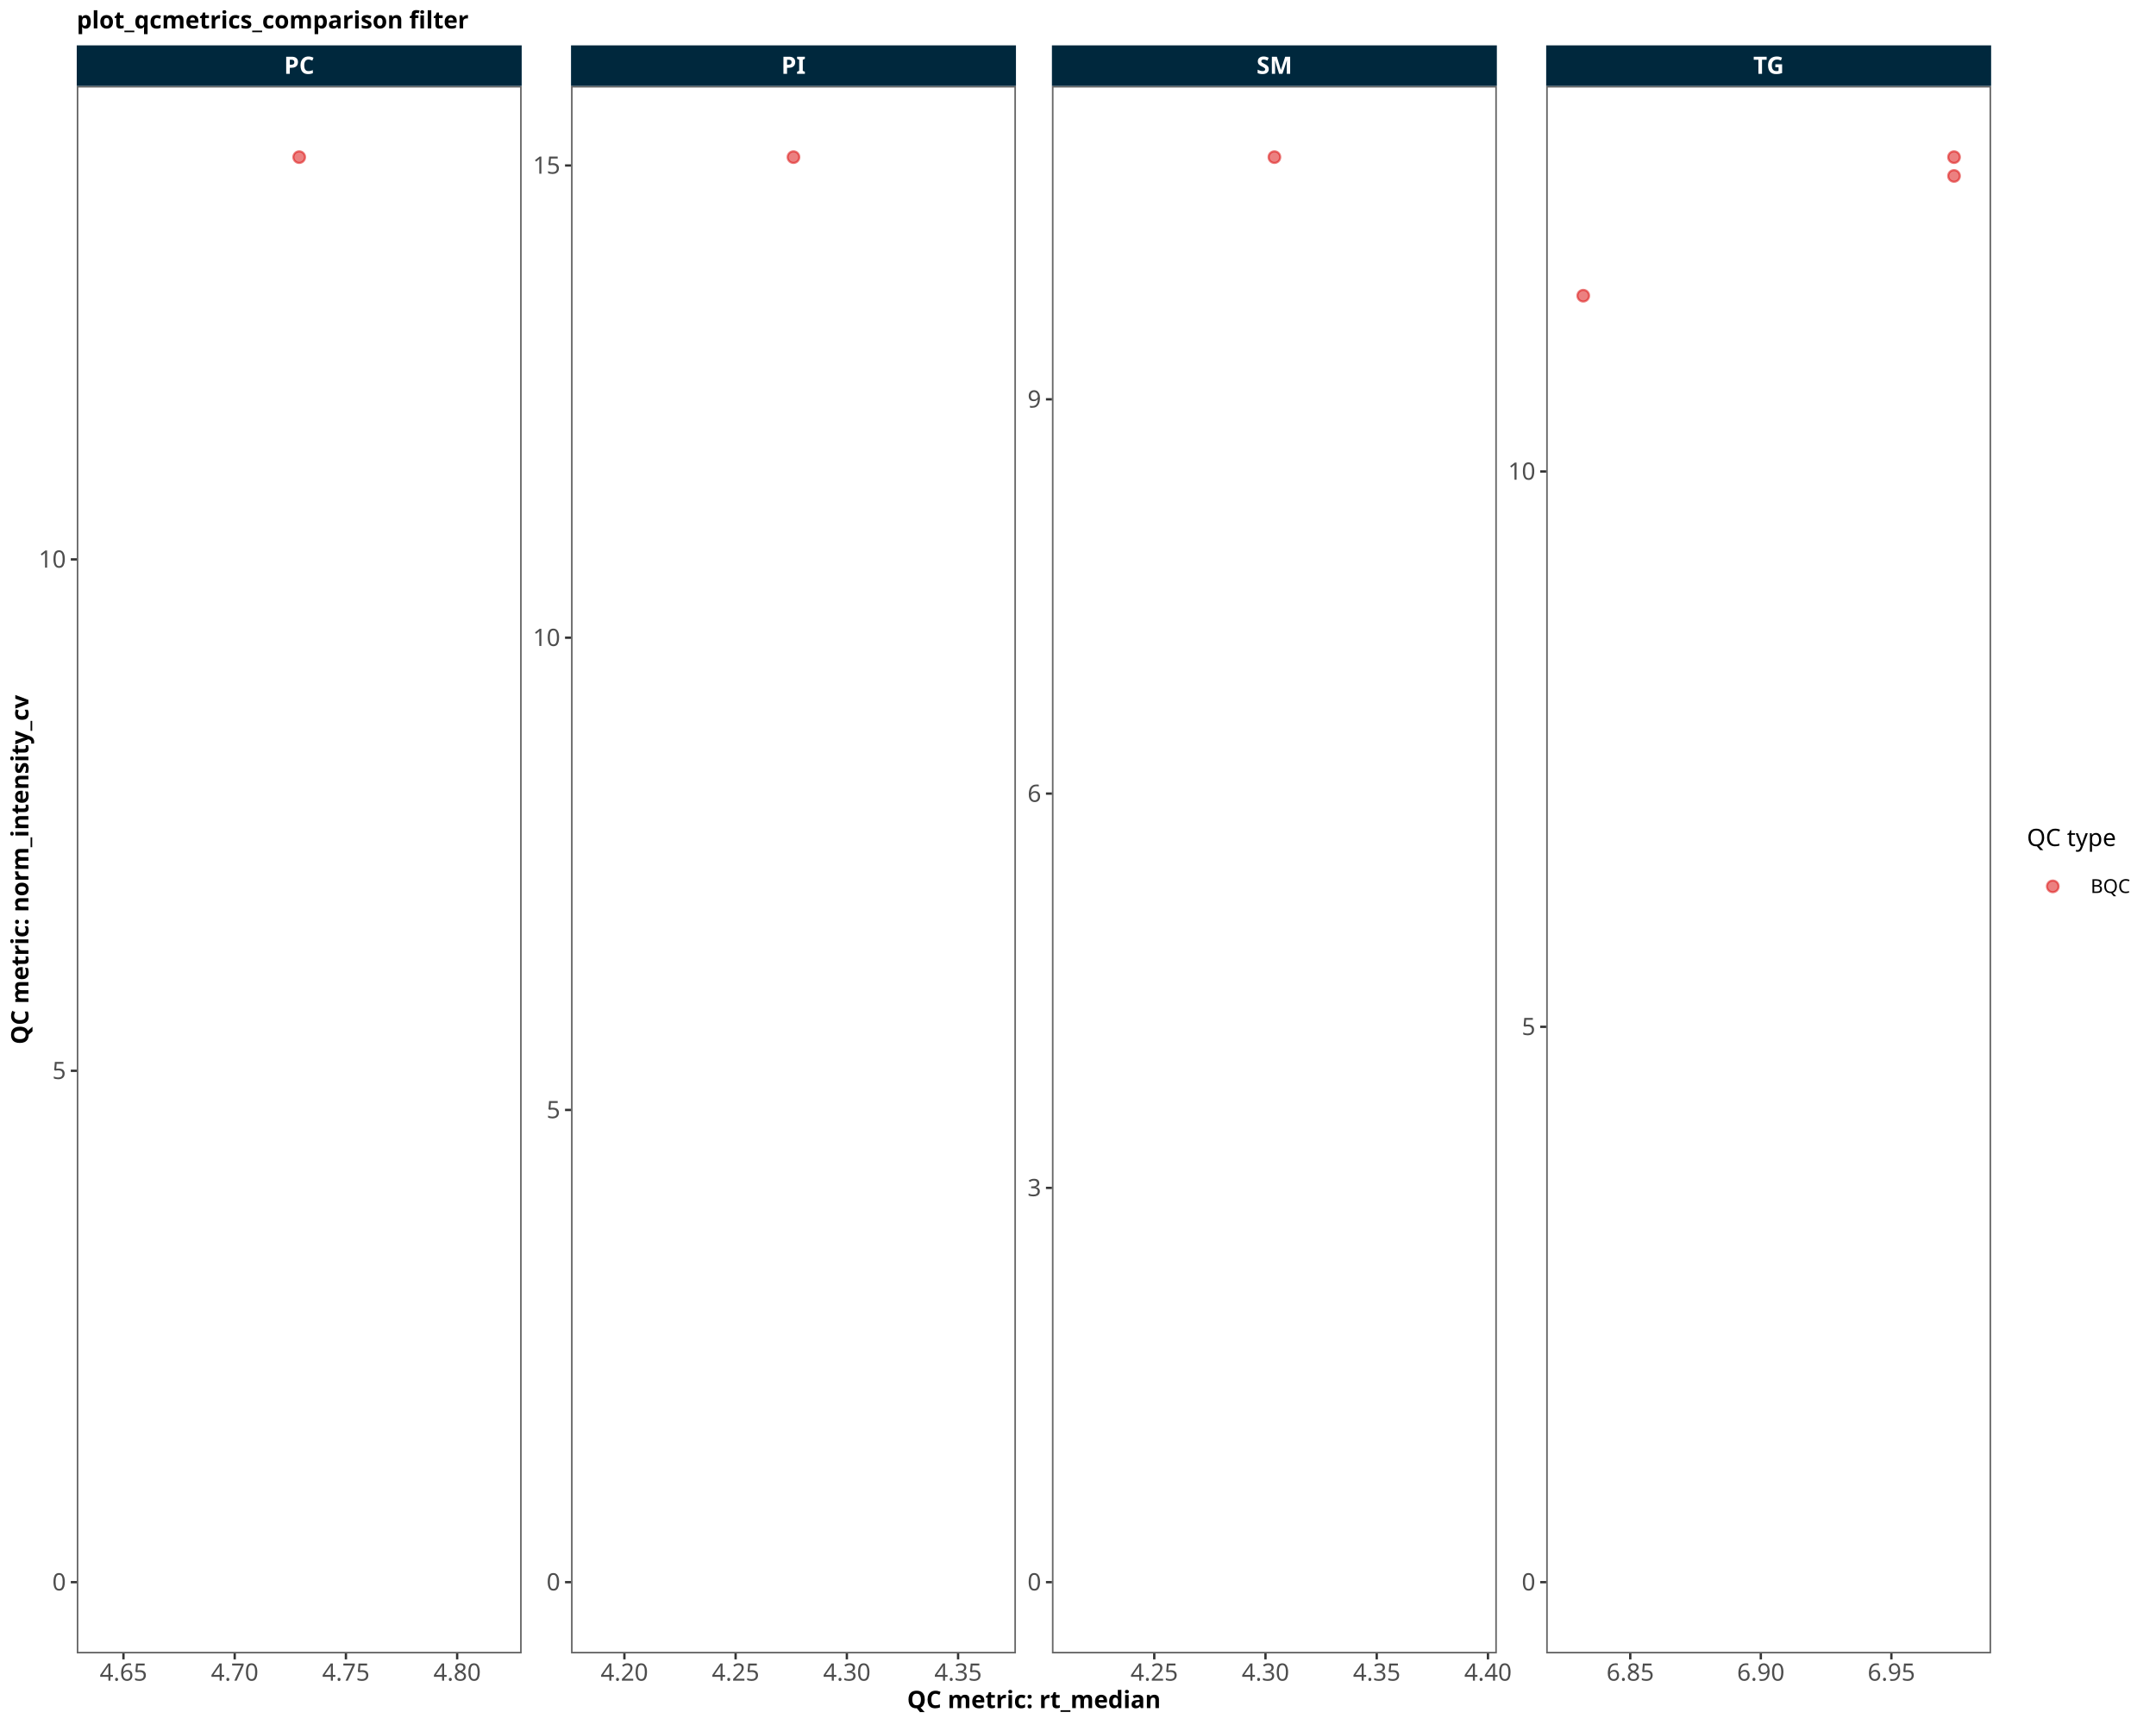
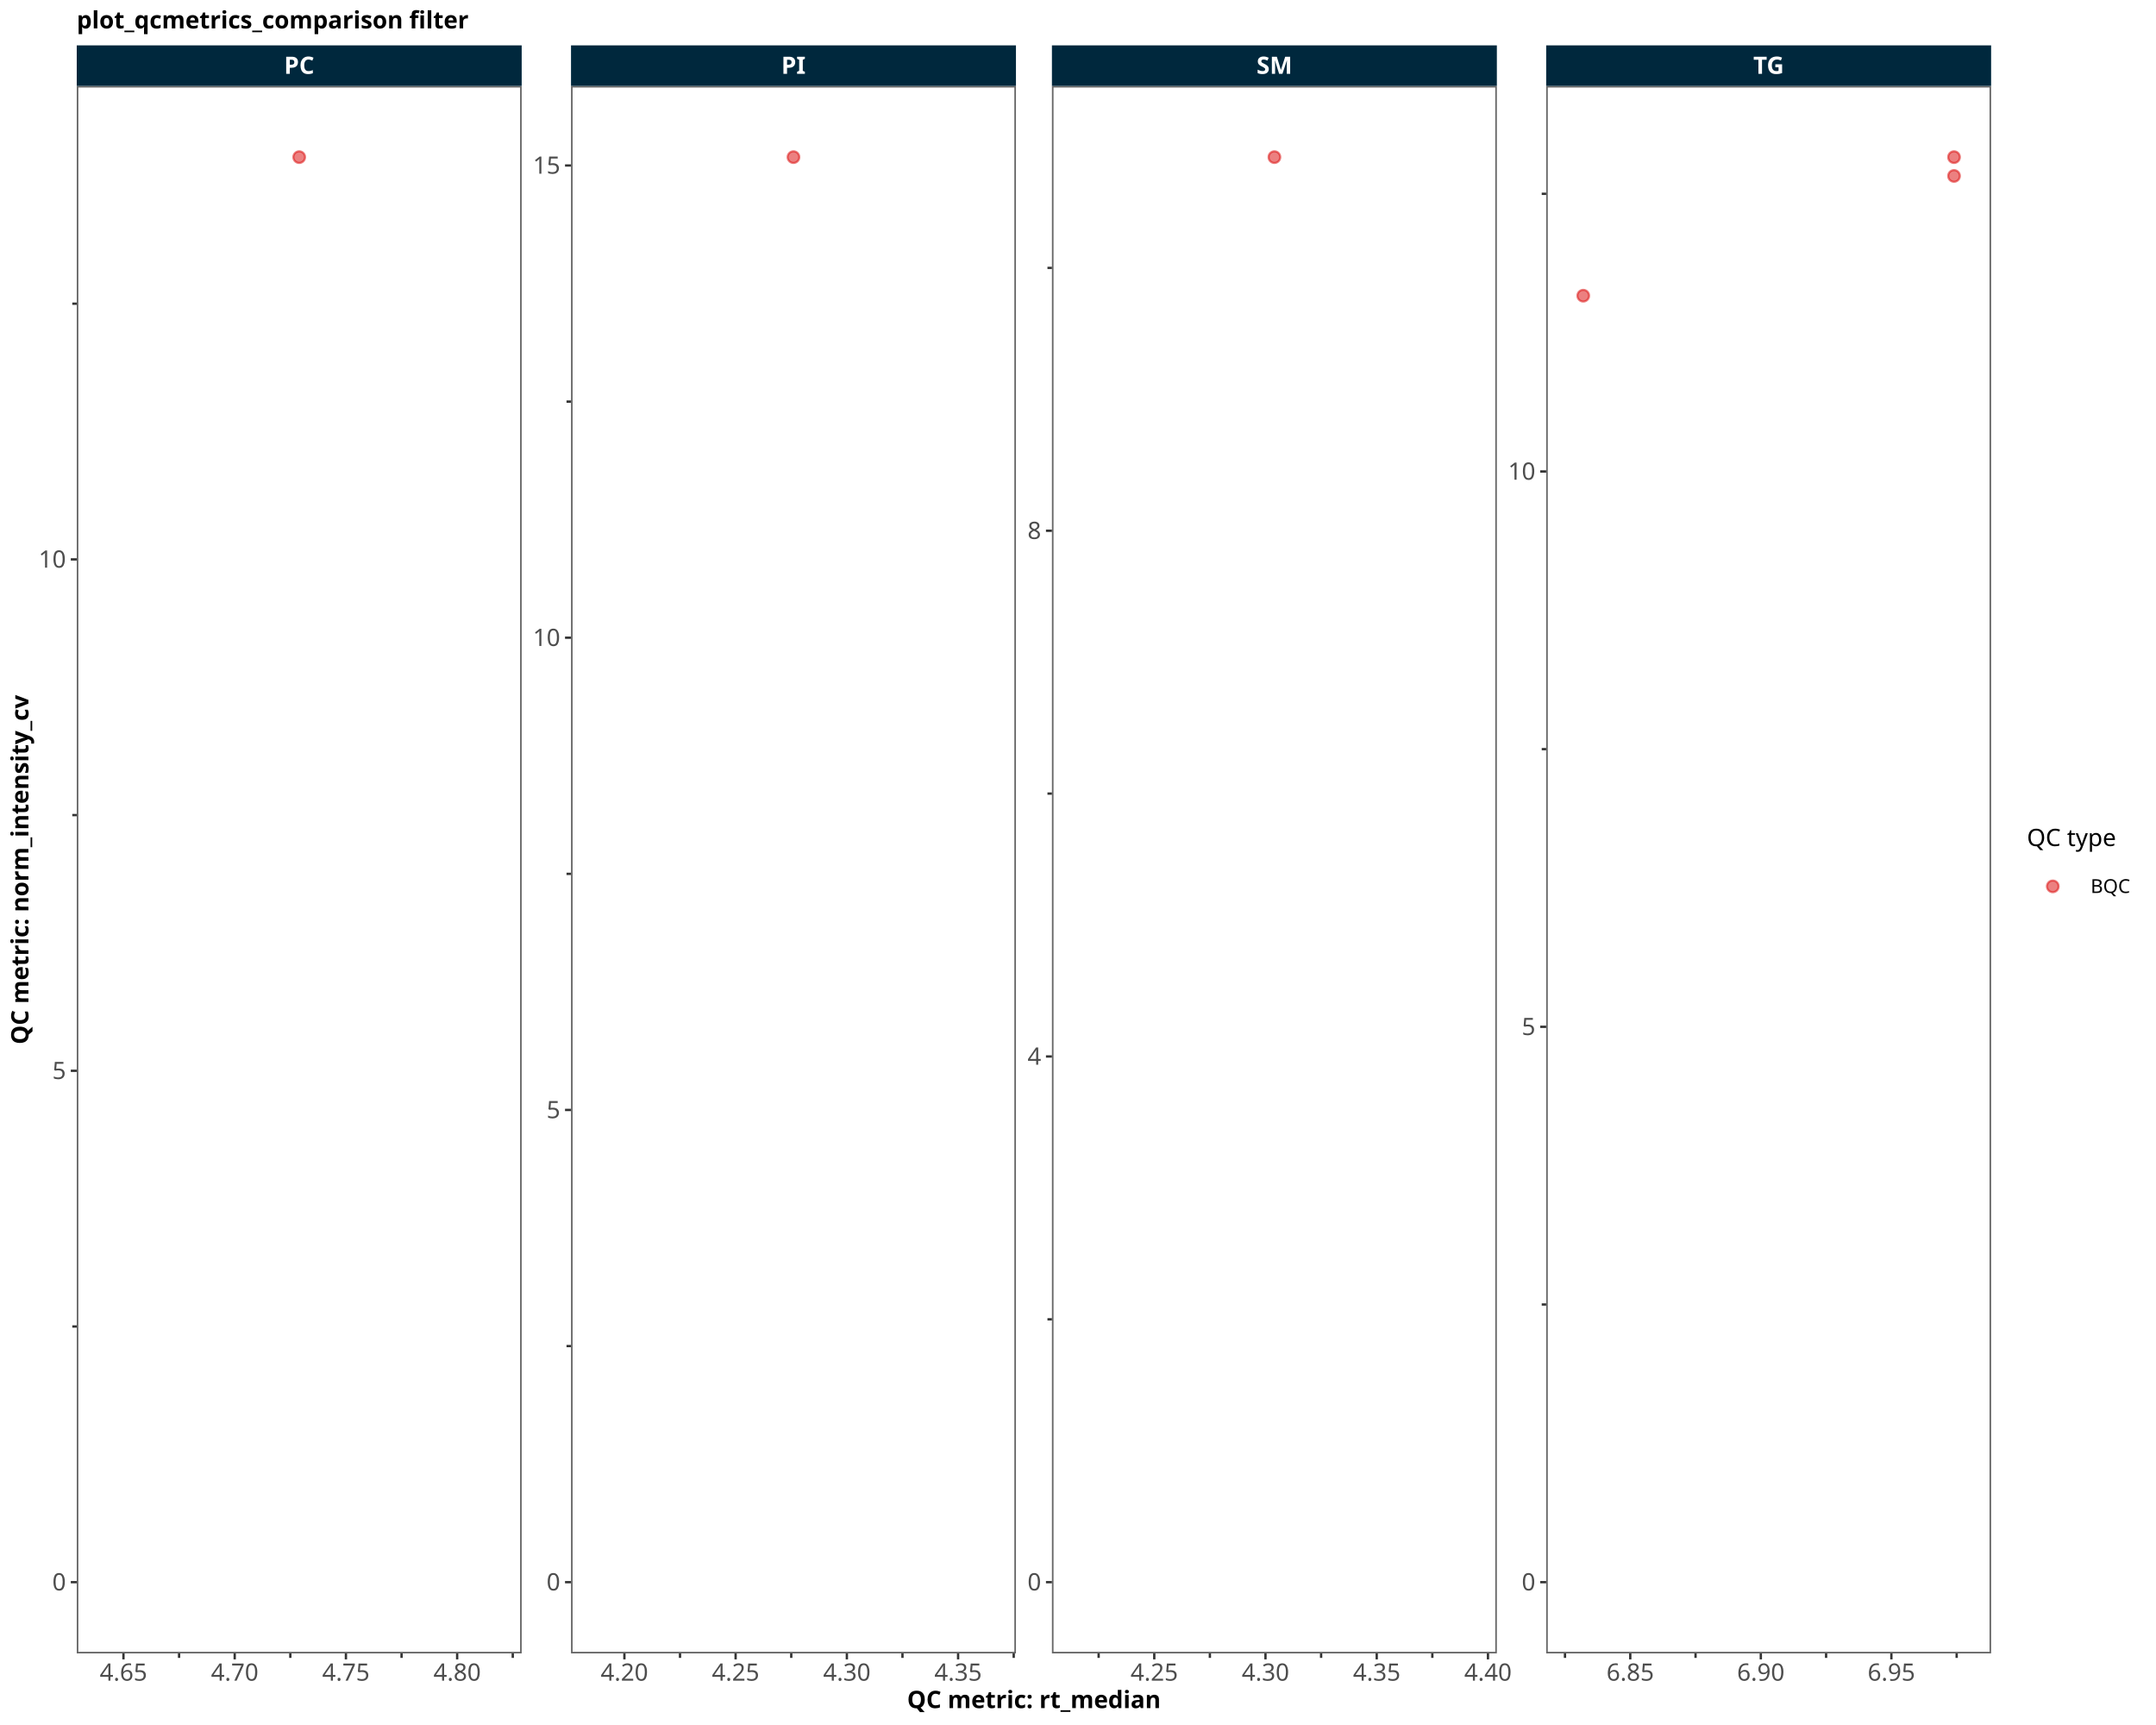
<svg xmlns="http://www.w3.org/2000/svg" class="svglite" data-engine-version="2.0" width="720.00pt" height="576.00pt" viewBox="0 0 720.00 576.00">
  <defs>
    <style type="text/css">
    .svglite line, .svglite polyline, .svglite polygon, .svglite path, .svglite rect, .svglite circle {
      fill: none;
      stroke: #000000;
      stroke-linecap: round;
      stroke-linejoin: round;
      stroke-miterlimit: 10.00;
    }
  </style>
  </defs>
  <rect width="100%" height="100%" style="stroke: none; fill: #FFFFFF;" />
  <defs>
    <clipPath id="cpMC4wMHw3MjAuMDB8MC4wMHw1NzYuMDA=">
      <rect x="0.00" y="0.00" width="720.00" height="576.00" />
    </clipPath>
  </defs>
  <g clip-path="url(#cpMC4wMHw3MjAuMDB8MC4wMHw1NzYuMDA=)">
    <rect x="-0" y="0.00" width="720.00" height="576.00" style="stroke-width: 0.78; stroke: #FFFFFF; fill: #FFFFFF;" />
  </g>
  <defs>
    <clipPath id="cpMjUuNjN8MTc0LjIyfDI4LjY4fDU1Mi4xMA==">
      <rect x="25.63" y="28.68" width="148.59" height="523.42" />
    </clipPath>
  </defs>
  <g clip-path="url(#cpMjUuNjN8MTc0LjIyfDI4LjY4fDU1Mi4xMA==)">
    <rect x="25.63" y="28.68" width="148.59" height="523.42" style="stroke-width: 0.78; stroke: none; fill: #FFFFFF;" />
    <polyline points="25.63,442.93 174.22,442.93 " style="stroke-width: 0.001; stroke: #EBEBEB; stroke-linecap: butt;" />
    <polyline points="25.63,272.17 174.22,272.17 " style="stroke-width: 0.001; stroke: #EBEBEB; stroke-linecap: butt;" />
    <polyline points="25.63,101.41 174.22,101.41 " style="stroke-width: 0.001; stroke: #EBEBEB; stroke-linecap: butt;" />
    <polyline points="59.80,552.10 59.80,28.68 " style="stroke-width: 0.001; stroke: #EBEBEB; stroke-linecap: butt;" />
    <polyline points="96.95,552.10 96.95,28.68 " style="stroke-width: 0.001; stroke: #EBEBEB; stroke-linecap: butt;" />
    <polyline points="134.10,552.10 134.10,28.68 " style="stroke-width: 0.001; stroke: #EBEBEB; stroke-linecap: butt;" />
    <polyline points="171.24,552.10 171.24,28.68 " style="stroke-width: 0.001; stroke: #EBEBEB; stroke-linecap: butt;" />
    <polyline points="25.63,528.31 174.22,528.31 " style="stroke-width: 0.002; stroke: #EBEBEB; stroke-linecap: butt;" />
    <polyline points="25.63,357.55 174.22,357.55 " style="stroke-width: 0.002; stroke: #EBEBEB; stroke-linecap: butt;" />
    <polyline points="25.63,186.79 174.22,186.79 " style="stroke-width: 0.002; stroke: #EBEBEB; stroke-linecap: butt;" />
    <polyline points="41.23,552.10 41.23,28.68 " style="stroke-width: 0.002; stroke: #EBEBEB; stroke-linecap: butt;" />
    <polyline points="78.38,552.10 78.38,28.68 " style="stroke-width: 0.002; stroke: #EBEBEB; stroke-linecap: butt;" />
    <polyline points="115.52,552.10 115.52,28.68 " style="stroke-width: 0.002; stroke: #EBEBEB; stroke-linecap: butt;" />
    <polyline points="152.67,552.10 152.67,28.68 " style="stroke-width: 0.002; stroke: #EBEBEB; stroke-linecap: butt;" />
    <circle cx="99.92" cy="52.47" r="1.95" style="stroke-width: 0.71; stroke: #DB0202; stroke-opacity: 0.50; fill: #DB0202; fill-opacity: 0.50;" />
    <rect x="25.63" y="28.68" width="148.59" height="523.42" style="stroke-width: 1.07; stroke: #666666;" />
  </g>
  <g clip-path="url(#cpMC4wMHw3MjAuMDB8MC4wMHw1NzYuMDA=)">
</g>
  <defs>
    <clipPath id="cpMTkwLjY5fDMzOS4yN3wyOC42OHw1NTIuMTA=">
      <rect x="190.69" y="28.68" width="148.59" height="523.42" />
    </clipPath>
  </defs>
  <g clip-path="url(#cpMTkwLjY5fDMzOS4yN3wyOC42OHw1NTIuMTA=)">
    <rect x="190.69" y="28.68" width="148.59" height="523.42" style="stroke-width: 0.78; stroke: none; fill: #FFFFFF;" />
    <polyline points="190.69,449.47 339.27,449.47 " style="stroke-width: 0.001; stroke: #EBEBEB; stroke-linecap: butt;" />
    <polyline points="190.69,291.79 339.27,291.79 " style="stroke-width: 0.001; stroke: #EBEBEB; stroke-linecap: butt;" />
    <polyline points="190.69,134.10 339.27,134.10 " style="stroke-width: 0.001; stroke: #EBEBEB; stroke-linecap: butt;" />
    <polyline points="227.09,552.10 227.09,28.68 " style="stroke-width: 0.001; stroke: #EBEBEB; stroke-linecap: butt;" />
    <polyline points="264.24,552.10 264.24,28.68 " style="stroke-width: 0.001; stroke: #EBEBEB; stroke-linecap: butt;" />
    <polyline points="301.38,552.10 301.38,28.68 " style="stroke-width: 0.001; stroke: #EBEBEB; stroke-linecap: butt;" />
    <polyline points="338.53,552.10 338.53,28.68 " style="stroke-width: 0.001; stroke: #EBEBEB; stroke-linecap: butt;" />
    <polyline points="190.69,528.31 339.27,528.31 " style="stroke-width: 0.002; stroke: #EBEBEB; stroke-linecap: butt;" />
    <polyline points="190.69,370.63 339.27,370.63 " style="stroke-width: 0.002; stroke: #EBEBEB; stroke-linecap: butt;" />
    <polyline points="190.69,212.94 339.27,212.94 " style="stroke-width: 0.002; stroke: #EBEBEB; stroke-linecap: butt;" />
    <polyline points="190.69,55.26 339.27,55.26 " style="stroke-width: 0.002; stroke: #EBEBEB; stroke-linecap: butt;" />
    <polyline points="208.52,552.10 208.52,28.68 " style="stroke-width: 0.002; stroke: #EBEBEB; stroke-linecap: butt;" />
    <polyline points="245.66,552.10 245.66,28.68 " style="stroke-width: 0.002; stroke: #EBEBEB; stroke-linecap: butt;" />
    <polyline points="282.81,552.10 282.81,28.68 " style="stroke-width: 0.002; stroke: #EBEBEB; stroke-linecap: butt;" />
    <polyline points="319.96,552.10 319.96,28.68 " style="stroke-width: 0.002; stroke: #EBEBEB; stroke-linecap: butt;" />
    <circle cx="264.98" cy="52.47" r="1.95" style="stroke-width: 0.71; stroke: #DB0202; stroke-opacity: 0.50; fill: #DB0202; fill-opacity: 0.50;" />
    <rect x="190.69" y="28.68" width="148.59" height="523.42" style="stroke-width: 1.07; stroke: #666666;" />
  </g>
  <g clip-path="url(#cpMC4wMHw3MjAuMDB8MC4wMHw1NzYuMDA=)">
</g>
  <defs>
    <clipPath id="cpMzUxLjI5fDQ5OS44OHwyOC42OHw1NTIuMTA=">
      <rect x="351.29" y="28.68" width="148.59" height="523.42" />
    </clipPath>
  </defs>
  <g clip-path="url(#cpMzUxLjI5fDQ5OS44OHwyOC42OHw1NTIuMTA=)">
    <rect x="351.29" y="28.68" width="148.59" height="523.42" style="stroke-width: 0.78; stroke: none; fill: #FFFFFF;" />
-     <polyline points="351.29,462.48 499.88,462.48 " style="stroke-width: 0.001; stroke: #EBEBEB; stroke-linecap: butt;" />
-     <polyline points="351.29,330.82 499.88,330.82 " style="stroke-width: 0.001; stroke: #EBEBEB; stroke-linecap: butt;" />
-     <polyline points="351.29,199.16 499.88,199.16 " style="stroke-width: 0.001; stroke: #EBEBEB; stroke-linecap: butt;" />
-     <polyline points="351.29,67.51 499.88,67.51 " style="stroke-width: 0.001; stroke: #EBEBEB; stroke-linecap: butt;" />
+     <polyline points="351.29,440.54 499.88,440.54 " style="stroke-width: 0.001; stroke: #EBEBEB; stroke-linecap: butt;" />
+     <polyline points="351.29,264.99 499.88,264.99 " style="stroke-width: 0.001; stroke: #EBEBEB; stroke-linecap: butt;" />
+     <polyline points="351.29,89.45 499.88,89.45 " style="stroke-width: 0.001; stroke: #EBEBEB; stroke-linecap: butt;" />
    <polyline points="366.89,552.10 366.89,28.68 " style="stroke-width: 0.001; stroke: #EBEBEB; stroke-linecap: butt;" />
    <polyline points="404.04,552.10 404.04,28.68 " style="stroke-width: 0.001; stroke: #EBEBEB; stroke-linecap: butt;" />
    <polyline points="441.19,552.10 441.19,28.68 " style="stroke-width: 0.001; stroke: #EBEBEB; stroke-linecap: butt;" />
    <polyline points="478.33,552.10 478.33,28.68 " style="stroke-width: 0.001; stroke: #EBEBEB; stroke-linecap: butt;" />
    <polyline points="351.29,528.31 499.88,528.31 " style="stroke-width: 0.002; stroke: #EBEBEB; stroke-linecap: butt;" />
-     <polyline points="351.29,396.65 499.88,396.65 " style="stroke-width: 0.002; stroke: #EBEBEB; stroke-linecap: butt;" />
-     <polyline points="351.29,264.99 499.88,264.99 " style="stroke-width: 0.002; stroke: #EBEBEB; stroke-linecap: butt;" />
-     <polyline points="351.29,133.33 499.88,133.33 " style="stroke-width: 0.002; stroke: #EBEBEB; stroke-linecap: butt;" />
+     <polyline points="351.29,352.77 499.88,352.77 " style="stroke-width: 0.002; stroke: #EBEBEB; stroke-linecap: butt;" />
+     <polyline points="351.29,177.22 499.88,177.22 " style="stroke-width: 0.002; stroke: #EBEBEB; stroke-linecap: butt;" />
    <polyline points="385.47,552.10 385.47,28.68 " style="stroke-width: 0.002; stroke: #EBEBEB; stroke-linecap: butt;" />
    <polyline points="422.61,552.10 422.61,28.68 " style="stroke-width: 0.002; stroke: #EBEBEB; stroke-linecap: butt;" />
    <polyline points="459.76,552.10 459.76,28.68 " style="stroke-width: 0.002; stroke: #EBEBEB; stroke-linecap: butt;" />
    <polyline points="496.91,552.10 496.91,28.68 " style="stroke-width: 0.002; stroke: #EBEBEB; stroke-linecap: butt;" />
    <circle cx="425.59" cy="52.47" r="1.95" style="stroke-width: 0.71; stroke: #DB0202; stroke-opacity: 0.50; fill: #DB0202; fill-opacity: 0.50;" />
    <rect x="351.29" y="28.68" width="148.59" height="523.42" style="stroke-width: 1.07; stroke: #666666;" />
  </g>
  <g clip-path="url(#cpMC4wMHw3MjAuMDB8MC4wMHw1NzYuMDA=)">
</g>
  <defs>
    <clipPath id="cpNTE2LjM1fDY2NC45NHwyOC42OHw1NTIuMTA=">
      <rect x="516.35" y="28.68" width="148.59" height="523.42" />
    </clipPath>
  </defs>
  <g clip-path="url(#cpNTE2LjM1fDY2NC45NHwyOC42OHw1NTIuMTA=)">
    <rect x="516.35" y="28.68" width="148.59" height="523.42" style="stroke-width: 0.78; stroke: none; fill: #FFFFFF;" />
    <polyline points="516.35,435.59 664.94,435.59 " style="stroke-width: 0.001; stroke: #EBEBEB; stroke-linecap: butt;" />
    <polyline points="516.35,250.15 664.94,250.15 " style="stroke-width: 0.001; stroke: #EBEBEB; stroke-linecap: butt;" />
    <polyline points="516.35,64.71 664.94,64.71 " style="stroke-width: 0.001; stroke: #EBEBEB; stroke-linecap: butt;" />
    <polyline points="522.63,552.10 522.63,28.68 " style="stroke-width: 0.001; stroke: #EBEBEB; stroke-linecap: butt;" />
    <polyline points="566.23,552.10 566.23,28.68 " style="stroke-width: 0.001; stroke: #EBEBEB; stroke-linecap: butt;" />
    <polyline points="609.83,552.10 609.83,28.68 " style="stroke-width: 0.001; stroke: #EBEBEB; stroke-linecap: butt;" />
    <polyline points="653.43,552.10 653.43,28.68 " style="stroke-width: 0.001; stroke: #EBEBEB; stroke-linecap: butt;" />
    <polyline points="516.35,528.31 664.94,528.31 " style="stroke-width: 0.002; stroke: #EBEBEB; stroke-linecap: butt;" />
    <polyline points="516.35,342.87 664.94,342.87 " style="stroke-width: 0.002; stroke: #EBEBEB; stroke-linecap: butt;" />
    <polyline points="516.35,157.43 664.94,157.43 " style="stroke-width: 0.002; stroke: #EBEBEB; stroke-linecap: butt;" />
    <polyline points="544.43,552.10 544.43,28.68 " style="stroke-width: 0.002; stroke: #EBEBEB; stroke-linecap: butt;" />
    <polyline points="588.03,552.10 588.03,28.68 " style="stroke-width: 0.002; stroke: #EBEBEB; stroke-linecap: butt;" />
    <polyline points="631.63,552.10 631.63,28.68 " style="stroke-width: 0.002; stroke: #EBEBEB; stroke-linecap: butt;" />
    <circle cx="652.55" cy="52.47" r="1.95" style="stroke-width: 0.71; stroke: #DB0202; stroke-opacity: 0.50; fill: #DB0202; fill-opacity: 0.50;" />
    <circle cx="652.55" cy="58.75" r="1.95" style="stroke-width: 0.71; stroke: #DB0202; stroke-opacity: 0.50; fill: #DB0202; fill-opacity: 0.50;" />
    <circle cx="528.73" cy="98.74" r="1.95" style="stroke-width: 0.71; stroke: #DB0202; stroke-opacity: 0.50; fill: #DB0202; fill-opacity: 0.50;" />
    <rect x="516.35" y="28.68" width="148.59" height="523.42" style="stroke-width: 1.07; stroke: #666666;" />
  </g>
  <g clip-path="url(#cpMC4wMHw3MjAuMDB8MC4wMHw1NzYuMDA=)">
</g>
  <defs>
    <clipPath id="cpMjUuNjN8MTc0LjIyfDE1LjE0fDI4LjY4">
      <rect x="25.63" y="15.14" width="148.59" height="13.54" />
    </clipPath>
  </defs>
  <g clip-path="url(#cpMjUuNjN8MTc0LjIyfDE1LjE0fDI4LjY4)">
    <rect x="25.63" y="15.14" width="148.59" height="13.54" style="stroke-width: 0; stroke: #333333; fill: #00283D;" />
    <text x="99.92" y="24.66" text-anchor="middle" style="font-size: 8.00px; font-weight: bold; fill: #FFFFFF; font-family: sans;" textLength="11.12px" lengthAdjust="spacingAndGlyphs">PC</text>
  </g>
  <g clip-path="url(#cpMC4wMHw3MjAuMDB8MC4wMHw1NzYuMDA=)">
</g>
  <defs>
    <clipPath id="cpMTkwLjY5fDMzOS4yN3wxNS4xNHwyOC42OA==">
      <rect x="190.69" y="15.14" width="148.59" height="13.54" />
    </clipPath>
  </defs>
  <g clip-path="url(#cpMTkwLjY5fDMzOS4yN3wxNS4xNHwyOC42OA==)">
    <rect x="190.69" y="15.14" width="148.59" height="13.54" style="stroke-width: 0; stroke: #333333; fill: #00283D;" />
    <text x="264.98" y="24.66" text-anchor="middle" style="font-size: 8.00px; font-weight: bold; fill: #FFFFFF; font-family: sans;" textLength="7.56px" lengthAdjust="spacingAndGlyphs">PI</text>
  </g>
  <g clip-path="url(#cpMC4wMHw3MjAuMDB8MC4wMHw1NzYuMDA=)">
</g>
  <defs>
    <clipPath id="cpMzUxLjI5fDQ5OS44OHwxNS4xNHwyOC42OA==">
      <rect x="351.29" y="15.14" width="148.59" height="13.54" />
    </clipPath>
  </defs>
  <g clip-path="url(#cpMzUxLjI5fDQ5OS44OHwxNS4xNHwyOC42OA==)">
    <rect x="351.29" y="15.14" width="148.59" height="13.54" style="stroke-width: 0; stroke: #333333; fill: #00283D;" />
    <text x="425.59" y="24.66" text-anchor="middle" style="font-size: 8.00px; font-weight: bold; fill: #FFFFFF; font-family: sans;" textLength="12.00px" lengthAdjust="spacingAndGlyphs">SM</text>
  </g>
  <g clip-path="url(#cpMC4wMHw3MjAuMDB8MC4wMHw1NzYuMDA=)">
</g>
  <defs>
    <clipPath id="cpNTE2LjM1fDY2NC45NHwxNS4xNHwyOC42OA==">
      <rect x="516.35" y="15.14" width="148.59" height="13.54" />
    </clipPath>
  </defs>
  <g clip-path="url(#cpNTE2LjM1fDY2NC45NHwxNS4xNHwyOC42OA==)">
    <rect x="516.35" y="15.14" width="148.59" height="13.54" style="stroke-width: 0; stroke: #333333; fill: #00283D;" />
    <text x="590.64" y="24.66" text-anchor="middle" style="font-size: 8.00px; font-weight: bold; fill: #FFFFFF; font-family: sans;" textLength="11.11px" lengthAdjust="spacingAndGlyphs">TG</text>
  </g>
  <g clip-path="url(#cpMC4wMHw3MjAuMDB8MC4wMHw1NzYuMDA=)">
    <polyline points="41.23,554.10 41.23,552.10 " style="stroke-width: 0.78; stroke: #333333; stroke-linecap: butt;" />
    <polyline points="78.38,554.10 78.38,552.10 " style="stroke-width: 0.78; stroke: #333333; stroke-linecap: butt;" />
    <polyline points="115.52,554.10 115.52,552.10 " style="stroke-width: 0.78; stroke: #333333; stroke-linecap: butt;" />
    <polyline points="152.67,554.10 152.67,552.10 " style="stroke-width: 0.78; stroke: #333333; stroke-linecap: butt;" />
+     <polyline points="59.80,553.60 59.80,552.10 " style="stroke-width: 0.78; stroke: #333333; stroke-linecap: butt;" />
+     <polyline points="96.95,553.60 96.95,552.10 " style="stroke-width: 0.78; stroke: #333333; stroke-linecap: butt;" />
+     <polyline points="134.10,553.60 134.10,552.10 " style="stroke-width: 0.78; stroke: #333333; stroke-linecap: butt;" />
+     <polyline points="171.24,553.60 171.24,552.10 " style="stroke-width: 0.78; stroke: #333333; stroke-linecap: butt;" />
    <text x="41.23" y="561.20" text-anchor="middle" style="font-size: 8.00px; fill: #4D4D4D; font-family: sans;" textLength="15.57px" lengthAdjust="spacingAndGlyphs">4.65</text>
    <text x="78.38" y="561.20" text-anchor="middle" style="font-size: 8.00px; fill: #4D4D4D; font-family: sans;" textLength="15.57px" lengthAdjust="spacingAndGlyphs">4.70</text>
    <text x="115.52" y="561.20" text-anchor="middle" style="font-size: 8.00px; fill: #4D4D4D; font-family: sans;" textLength="15.57px" lengthAdjust="spacingAndGlyphs">4.75</text>
    <text x="152.67" y="561.20" text-anchor="middle" style="font-size: 8.00px; fill: #4D4D4D; font-family: sans;" textLength="15.57px" lengthAdjust="spacingAndGlyphs">4.80</text>
    <polyline points="208.52,554.10 208.52,552.10 " style="stroke-width: 0.78; stroke: #333333; stroke-linecap: butt;" />
    <polyline points="245.66,554.10 245.66,552.10 " style="stroke-width: 0.78; stroke: #333333; stroke-linecap: butt;" />
    <polyline points="282.81,554.10 282.81,552.10 " style="stroke-width: 0.78; stroke: #333333; stroke-linecap: butt;" />
    <polyline points="319.96,554.10 319.96,552.10 " style="stroke-width: 0.78; stroke: #333333; stroke-linecap: butt;" />
+     <polyline points="227.09,553.60 227.09,552.10 " style="stroke-width: 0.78; stroke: #333333; stroke-linecap: butt;" />
+     <polyline points="264.24,553.60 264.24,552.10 " style="stroke-width: 0.78; stroke: #333333; stroke-linecap: butt;" />
+     <polyline points="301.38,553.60 301.38,552.10 " style="stroke-width: 0.78; stroke: #333333; stroke-linecap: butt;" />
+     <polyline points="338.53,553.60 338.53,552.10 " style="stroke-width: 0.78; stroke: #333333; stroke-linecap: butt;" />
    <text x="208.52" y="561.20" text-anchor="middle" style="font-size: 8.00px; fill: #4D4D4D; font-family: sans;" textLength="15.57px" lengthAdjust="spacingAndGlyphs">4.20</text>
    <text x="245.66" y="561.20" text-anchor="middle" style="font-size: 8.00px; fill: #4D4D4D; font-family: sans;" textLength="15.57px" lengthAdjust="spacingAndGlyphs">4.25</text>
    <text x="282.81" y="561.20" text-anchor="middle" style="font-size: 8.00px; fill: #4D4D4D; font-family: sans;" textLength="15.57px" lengthAdjust="spacingAndGlyphs">4.30</text>
    <text x="319.96" y="561.20" text-anchor="middle" style="font-size: 8.00px; fill: #4D4D4D; font-family: sans;" textLength="15.57px" lengthAdjust="spacingAndGlyphs">4.35</text>
    <polyline points="385.47,554.10 385.47,552.10 " style="stroke-width: 0.78; stroke: #333333; stroke-linecap: butt;" />
    <polyline points="422.61,554.10 422.61,552.10 " style="stroke-width: 0.78; stroke: #333333; stroke-linecap: butt;" />
    <polyline points="459.76,554.10 459.76,552.10 " style="stroke-width: 0.78; stroke: #333333; stroke-linecap: butt;" />
    <polyline points="496.91,554.10 496.91,552.10 " style="stroke-width: 0.78; stroke: #333333; stroke-linecap: butt;" />
+     <polyline points="366.89,553.60 366.89,552.10 " style="stroke-width: 0.78; stroke: #333333; stroke-linecap: butt;" />
+     <polyline points="404.04,553.60 404.04,552.10 " style="stroke-width: 0.78; stroke: #333333; stroke-linecap: butt;" />
+     <polyline points="441.19,553.60 441.19,552.10 " style="stroke-width: 0.78; stroke: #333333; stroke-linecap: butt;" />
+     <polyline points="478.33,553.60 478.33,552.10 " style="stroke-width: 0.78; stroke: #333333; stroke-linecap: butt;" />
    <text x="385.47" y="561.20" text-anchor="middle" style="font-size: 8.00px; fill: #4D4D4D; font-family: sans;" textLength="15.57px" lengthAdjust="spacingAndGlyphs">4.25</text>
    <text x="422.61" y="561.20" text-anchor="middle" style="font-size: 8.00px; fill: #4D4D4D; font-family: sans;" textLength="15.57px" lengthAdjust="spacingAndGlyphs">4.30</text>
    <text x="459.76" y="561.20" text-anchor="middle" style="font-size: 8.00px; fill: #4D4D4D; font-family: sans;" textLength="15.57px" lengthAdjust="spacingAndGlyphs">4.35</text>
    <text x="496.91" y="561.20" text-anchor="middle" style="font-size: 8.00px; fill: #4D4D4D; font-family: sans;" textLength="15.57px" lengthAdjust="spacingAndGlyphs">4.40</text>
    <polyline points="544.43,554.10 544.43,552.10 " style="stroke-width: 0.78; stroke: #333333; stroke-linecap: butt;" />
    <polyline points="588.03,554.10 588.03,552.10 " style="stroke-width: 0.78; stroke: #333333; stroke-linecap: butt;" />
    <polyline points="631.63,554.10 631.63,552.10 " style="stroke-width: 0.78; stroke: #333333; stroke-linecap: butt;" />
+     <polyline points="522.63,553.60 522.63,552.10 " style="stroke-width: 0.78; stroke: #333333; stroke-linecap: butt;" />
+     <polyline points="566.23,553.60 566.23,552.10 " style="stroke-width: 0.78; stroke: #333333; stroke-linecap: butt;" />
+     <polyline points="609.83,553.60 609.83,552.10 " style="stroke-width: 0.78; stroke: #333333; stroke-linecap: butt;" />
+     <polyline points="653.43,553.60 653.43,552.10 " style="stroke-width: 0.78; stroke: #333333; stroke-linecap: butt;" />
    <text x="544.43" y="561.20" text-anchor="middle" style="font-size: 8.00px; fill: #4D4D4D; font-family: sans;" textLength="15.57px" lengthAdjust="spacingAndGlyphs">6.85</text>
    <text x="588.03" y="561.20" text-anchor="middle" style="font-size: 8.00px; fill: #4D4D4D; font-family: sans;" textLength="15.57px" lengthAdjust="spacingAndGlyphs">6.90</text>
    <text x="631.63" y="561.20" text-anchor="middle" style="font-size: 8.00px; fill: #4D4D4D; font-family: sans;" textLength="15.57px" lengthAdjust="spacingAndGlyphs">6.95</text>
    <text x="512.76" y="531.06" text-anchor="end" style="font-size: 8.00px; fill: #4D4D4D; font-family: sans;" textLength="4.45px" lengthAdjust="spacingAndGlyphs">0</text>
    <text x="512.76" y="345.62" text-anchor="end" style="font-size: 8.00px; fill: #4D4D4D; font-family: sans;" textLength="4.45px" lengthAdjust="spacingAndGlyphs">5</text>
    <text x="512.76" y="160.18" text-anchor="end" style="font-size: 8.00px; fill: #4D4D4D; font-family: sans;" textLength="8.90px" lengthAdjust="spacingAndGlyphs">10</text>
    <polyline points="514.36,528.31 516.35,528.31 " style="stroke-width: 0.78; stroke: #333333; stroke-linecap: butt;" />
    <polyline points="514.36,342.87 516.35,342.87 " style="stroke-width: 0.78; stroke: #333333; stroke-linecap: butt;" />
    <polyline points="514.36,157.43 516.35,157.43 " style="stroke-width: 0.78; stroke: #333333; stroke-linecap: butt;" />
+     <polyline points="514.86,435.59 516.35,435.59 " style="stroke-width: 0.78; stroke: #333333; stroke-linecap: butt;" />
+     <polyline points="514.86,250.15 516.35,250.15 " style="stroke-width: 0.78; stroke: #333333; stroke-linecap: butt;" />
+     <polyline points="514.86,64.71 516.35,64.71 " style="stroke-width: 0.78; stroke: #333333; stroke-linecap: butt;" />
    <text x="347.71" y="531.06" text-anchor="end" style="font-size: 8.00px; fill: #4D4D4D; font-family: sans;" textLength="4.45px" lengthAdjust="spacingAndGlyphs">0</text>
-     <text x="347.71" y="399.41" text-anchor="end" style="font-size: 8.00px; fill: #4D4D4D; font-family: sans;" textLength="4.45px" lengthAdjust="spacingAndGlyphs">3</text>
-     <text x="347.71" y="267.75" text-anchor="end" style="font-size: 8.00px; fill: #4D4D4D; font-family: sans;" textLength="4.45px" lengthAdjust="spacingAndGlyphs">6</text>
-     <text x="347.71" y="136.09" text-anchor="end" style="font-size: 8.00px; fill: #4D4D4D; font-family: sans;" textLength="4.45px" lengthAdjust="spacingAndGlyphs">9</text>
+     <text x="347.71" y="355.52" text-anchor="end" style="font-size: 8.00px; fill: #4D4D4D; font-family: sans;" textLength="4.45px" lengthAdjust="spacingAndGlyphs">4</text>
+     <text x="347.71" y="179.97" text-anchor="end" style="font-size: 8.00px; fill: #4D4D4D; font-family: sans;" textLength="4.45px" lengthAdjust="spacingAndGlyphs">8</text>
    <polyline points="349.30,528.31 351.29,528.31 " style="stroke-width: 0.78; stroke: #333333; stroke-linecap: butt;" />
-     <polyline points="349.30,396.65 351.29,396.65 " style="stroke-width: 0.78; stroke: #333333; stroke-linecap: butt;" />
-     <polyline points="349.30,264.99 351.29,264.99 " style="stroke-width: 0.78; stroke: #333333; stroke-linecap: butt;" />
-     <polyline points="349.30,133.33 351.29,133.33 " style="stroke-width: 0.78; stroke: #333333; stroke-linecap: butt;" />
+     <polyline points="349.30,352.77 351.29,352.77 " style="stroke-width: 0.78; stroke: #333333; stroke-linecap: butt;" />
+     <polyline points="349.30,177.22 351.29,177.22 " style="stroke-width: 0.78; stroke: #333333; stroke-linecap: butt;" />
+     <polyline points="349.80,440.54 351.29,440.54 " style="stroke-width: 0.78; stroke: #333333; stroke-linecap: butt;" />
+     <polyline points="349.80,264.99 351.29,264.99 " style="stroke-width: 0.78; stroke: #333333; stroke-linecap: butt;" />
+     <polyline points="349.80,89.45 351.29,89.45 " style="stroke-width: 0.78; stroke: #333333; stroke-linecap: butt;" />
    <text x="187.10" y="531.06" text-anchor="end" style="font-size: 8.00px; fill: #4D4D4D; font-family: sans;" textLength="4.45px" lengthAdjust="spacingAndGlyphs">0</text>
    <text x="187.10" y="373.38" text-anchor="end" style="font-size: 8.00px; fill: #4D4D4D; font-family: sans;" textLength="4.45px" lengthAdjust="spacingAndGlyphs">5</text>
    <text x="187.10" y="215.70" text-anchor="end" style="font-size: 8.00px; fill: #4D4D4D; font-family: sans;" textLength="8.90px" lengthAdjust="spacingAndGlyphs">10</text>
    <text x="187.10" y="58.01" text-anchor="end" style="font-size: 8.00px; fill: #4D4D4D; font-family: sans;" textLength="8.90px" lengthAdjust="spacingAndGlyphs">15</text>
    <polyline points="188.69,528.31 190.69,528.31 " style="stroke-width: 0.78; stroke: #333333; stroke-linecap: butt;" />
    <polyline points="188.69,370.63 190.69,370.63 " style="stroke-width: 0.78; stroke: #333333; stroke-linecap: butt;" />
    <polyline points="188.69,212.94 190.69,212.94 " style="stroke-width: 0.78; stroke: #333333; stroke-linecap: butt;" />
    <polyline points="188.69,55.26 190.69,55.26 " style="stroke-width: 0.78; stroke: #333333; stroke-linecap: butt;" />
+     <polyline points="189.19,449.47 190.69,449.47 " style="stroke-width: 0.78; stroke: #333333; stroke-linecap: butt;" />
+     <polyline points="189.19,291.79 190.69,291.79 " style="stroke-width: 0.78; stroke: #333333; stroke-linecap: butt;" />
+     <polyline points="189.19,134.10 190.69,134.10 " style="stroke-width: 0.78; stroke: #333333; stroke-linecap: butt;" />
    <text x="22.04" y="531.06" text-anchor="end" style="font-size: 8.00px; fill: #4D4D4D; font-family: sans;" textLength="4.45px" lengthAdjust="spacingAndGlyphs">0</text>
    <text x="22.04" y="360.30" text-anchor="end" style="font-size: 8.00px; fill: #4D4D4D; font-family: sans;" textLength="4.45px" lengthAdjust="spacingAndGlyphs">5</text>
    <text x="22.04" y="189.54" text-anchor="end" style="font-size: 8.00px; fill: #4D4D4D; font-family: sans;" textLength="8.90px" lengthAdjust="spacingAndGlyphs">10</text>
    <polyline points="23.64,528.31 25.63,528.31 " style="stroke-width: 0.78; stroke: #333333; stroke-linecap: butt;" />
    <polyline points="23.64,357.55 25.63,357.55 " style="stroke-width: 0.78; stroke: #333333; stroke-linecap: butt;" />
    <polyline points="23.64,186.79 25.63,186.79 " style="stroke-width: 0.78; stroke: #333333; stroke-linecap: butt;" />
+     <polyline points="24.14,442.93 25.63,442.93 " style="stroke-width: 0.78; stroke: #333333; stroke-linecap: butt;" />
+     <polyline points="24.14,272.17 25.63,272.17 " style="stroke-width: 0.78; stroke: #333333; stroke-linecap: butt;" />
+     <polyline points="24.14,101.41 25.63,101.41 " style="stroke-width: 0.78; stroke: #333333; stroke-linecap: butt;" />
    <text x="345.28" y="570.35" text-anchor="middle" style="font-size: 8.00px; font-weight: bold; font-family: sans;" textLength="76.03px" lengthAdjust="spacingAndGlyphs">QC metric: rt_median</text>
    <text transform="translate(9.49,290.39) rotate(-90)" text-anchor="middle" style="font-size: 8.00px; font-weight: bold; font-family: sans;" textLength="104.94px" lengthAdjust="spacingAndGlyphs">QC metric: norm_intensity_cv</text>
    <rect x="672.91" y="272.19" width="43.11" height="36.40" style="stroke-width: 0.78; stroke: none; fill: #FFFFFF;" />
    <text x="676.89" y="282.51" style="font-size: 8.00px; font-family: sans;" textLength="29.35px" lengthAdjust="spacingAndGlyphs">QC type</text>
    <rect x="676.89" y="287.33" width="17.28" height="17.28" style="stroke-width: 0.78; stroke: none; fill: #FFFFFF;" />
    <circle cx="685.53" cy="295.97" r="1.95" style="stroke-width: 0.71; stroke: #DB0202; stroke-opacity: 0.50; fill: #DB0202; fill-opacity: 0.50;" />
    <text x="698.16" y="298.17" style="font-size: 6.40px; font-family: sans;" textLength="13.87px" lengthAdjust="spacingAndGlyphs">BQC</text>
    <text x="25.63" y="9.49" style="font-size: 8.00px; font-weight: bold; font-family: sans;" textLength="114.73px" lengthAdjust="spacingAndGlyphs">plot_qcmetrics_comparison filter</text>
  </g>
</svg>
